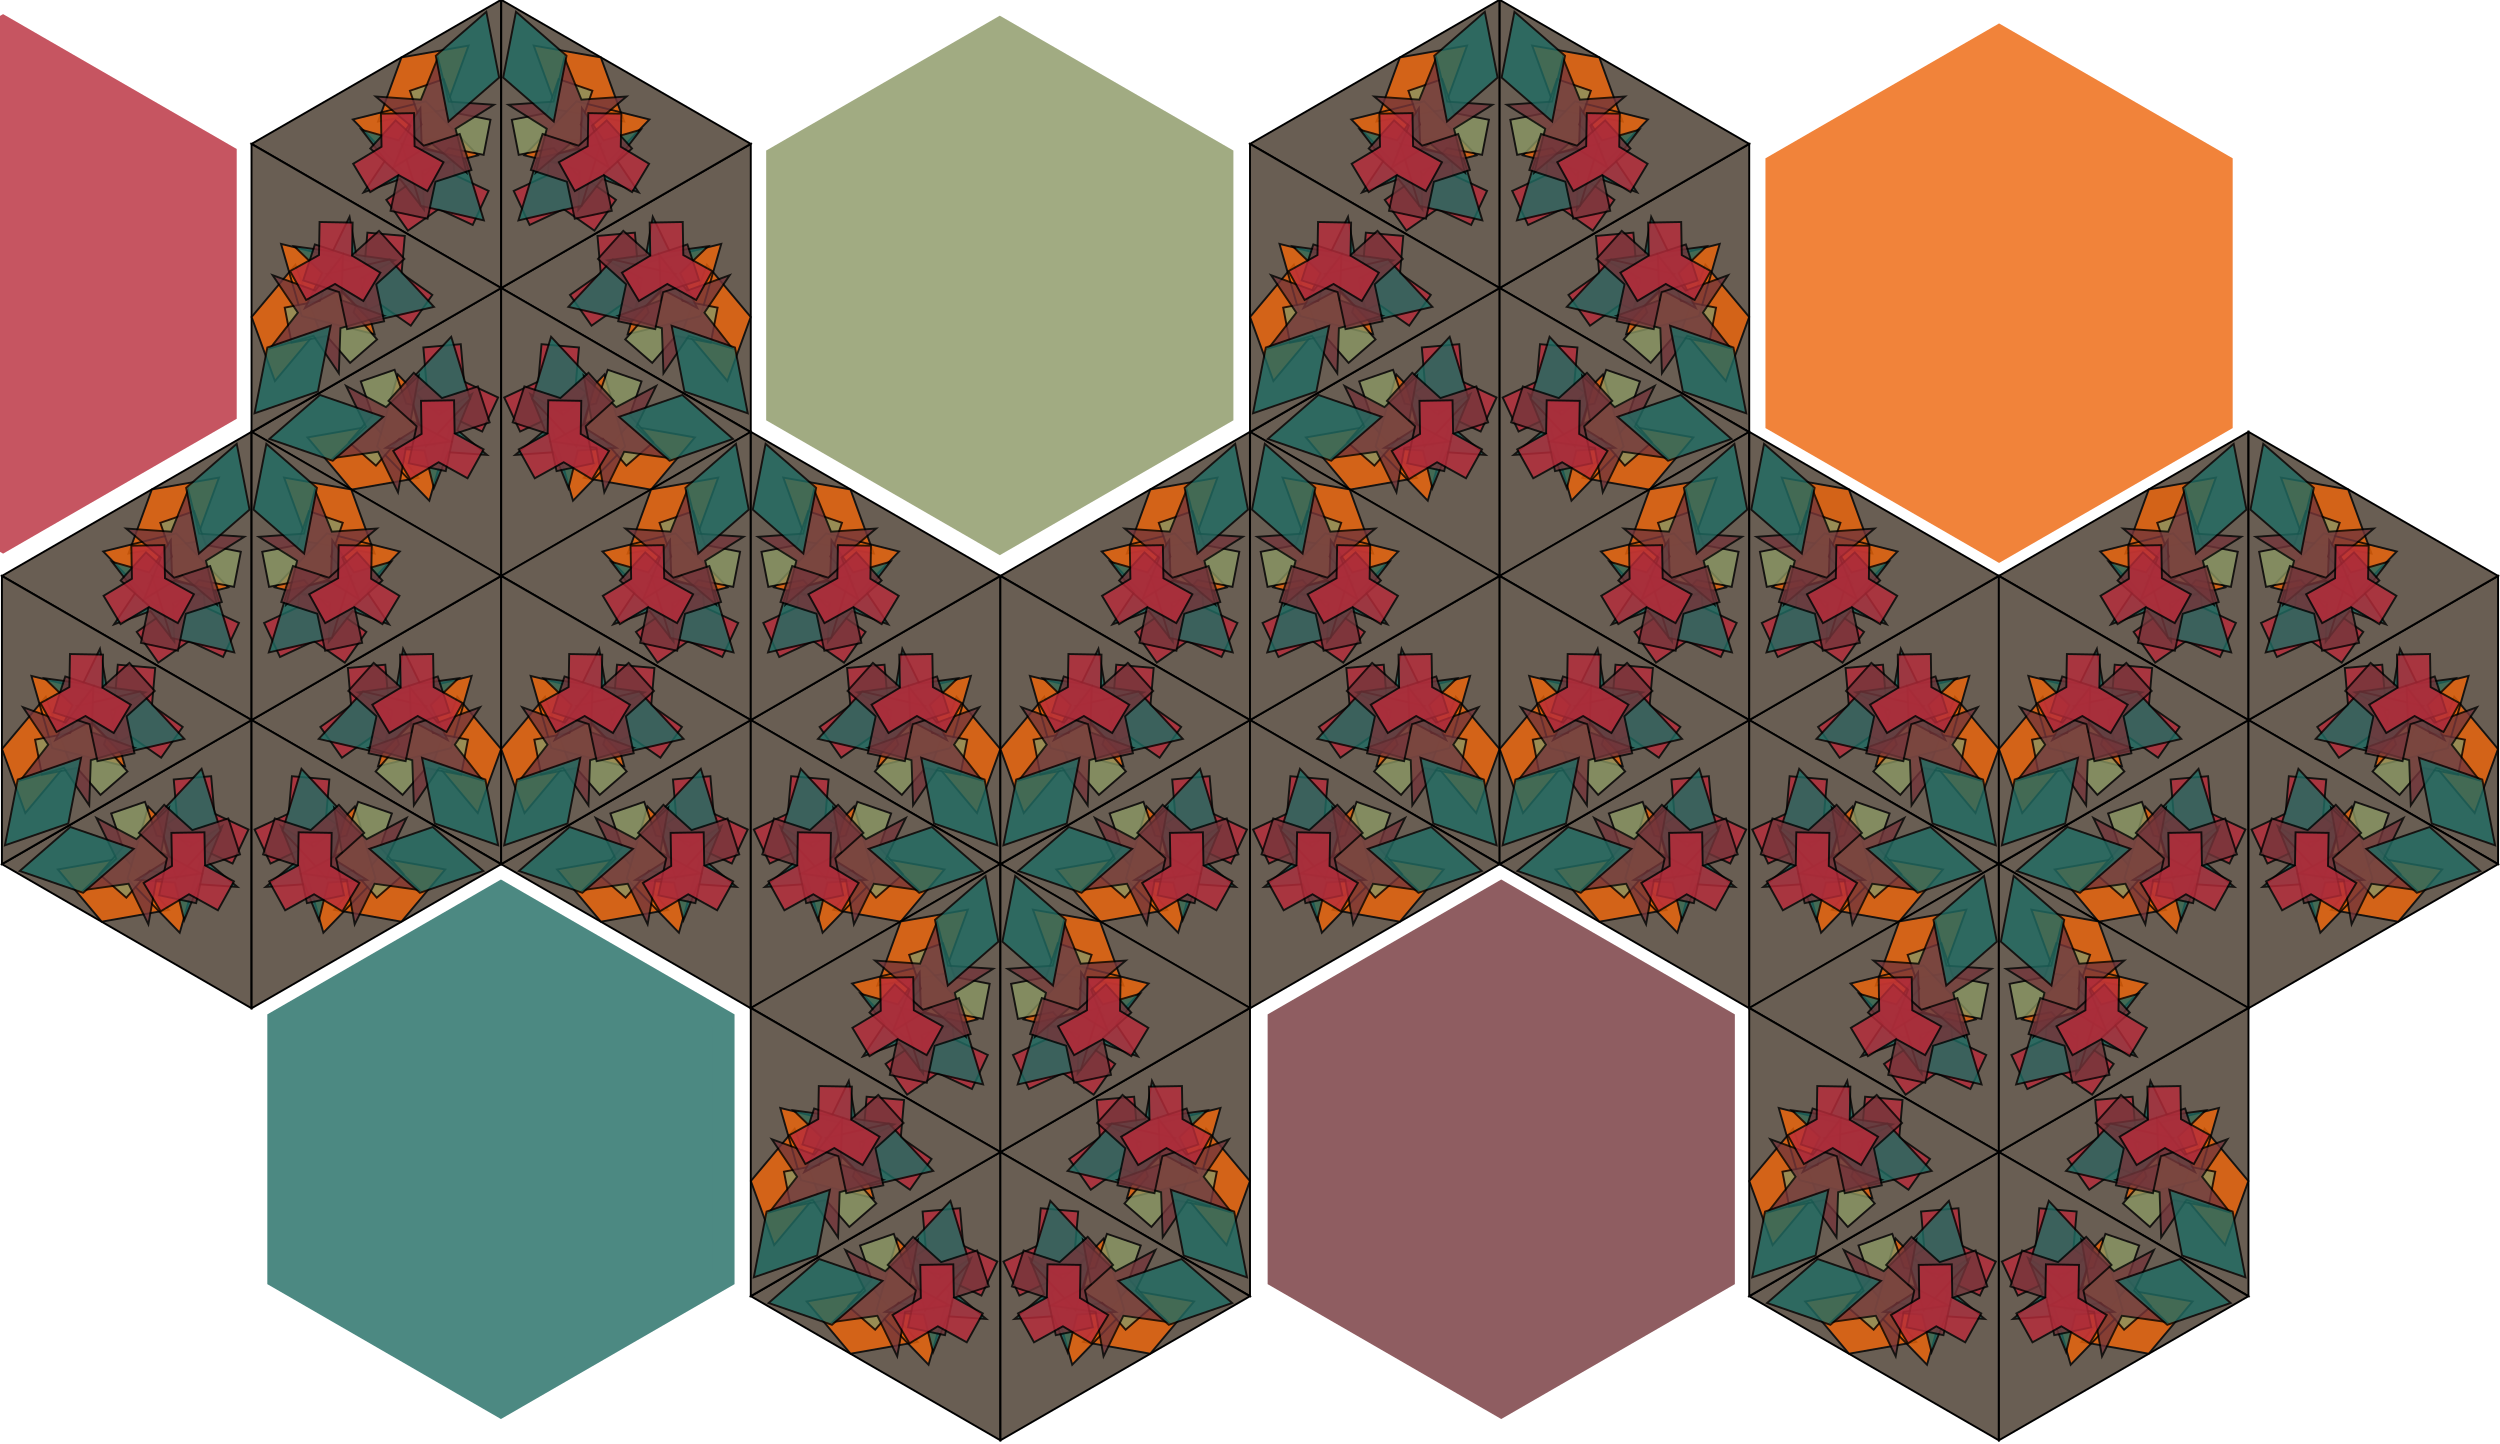
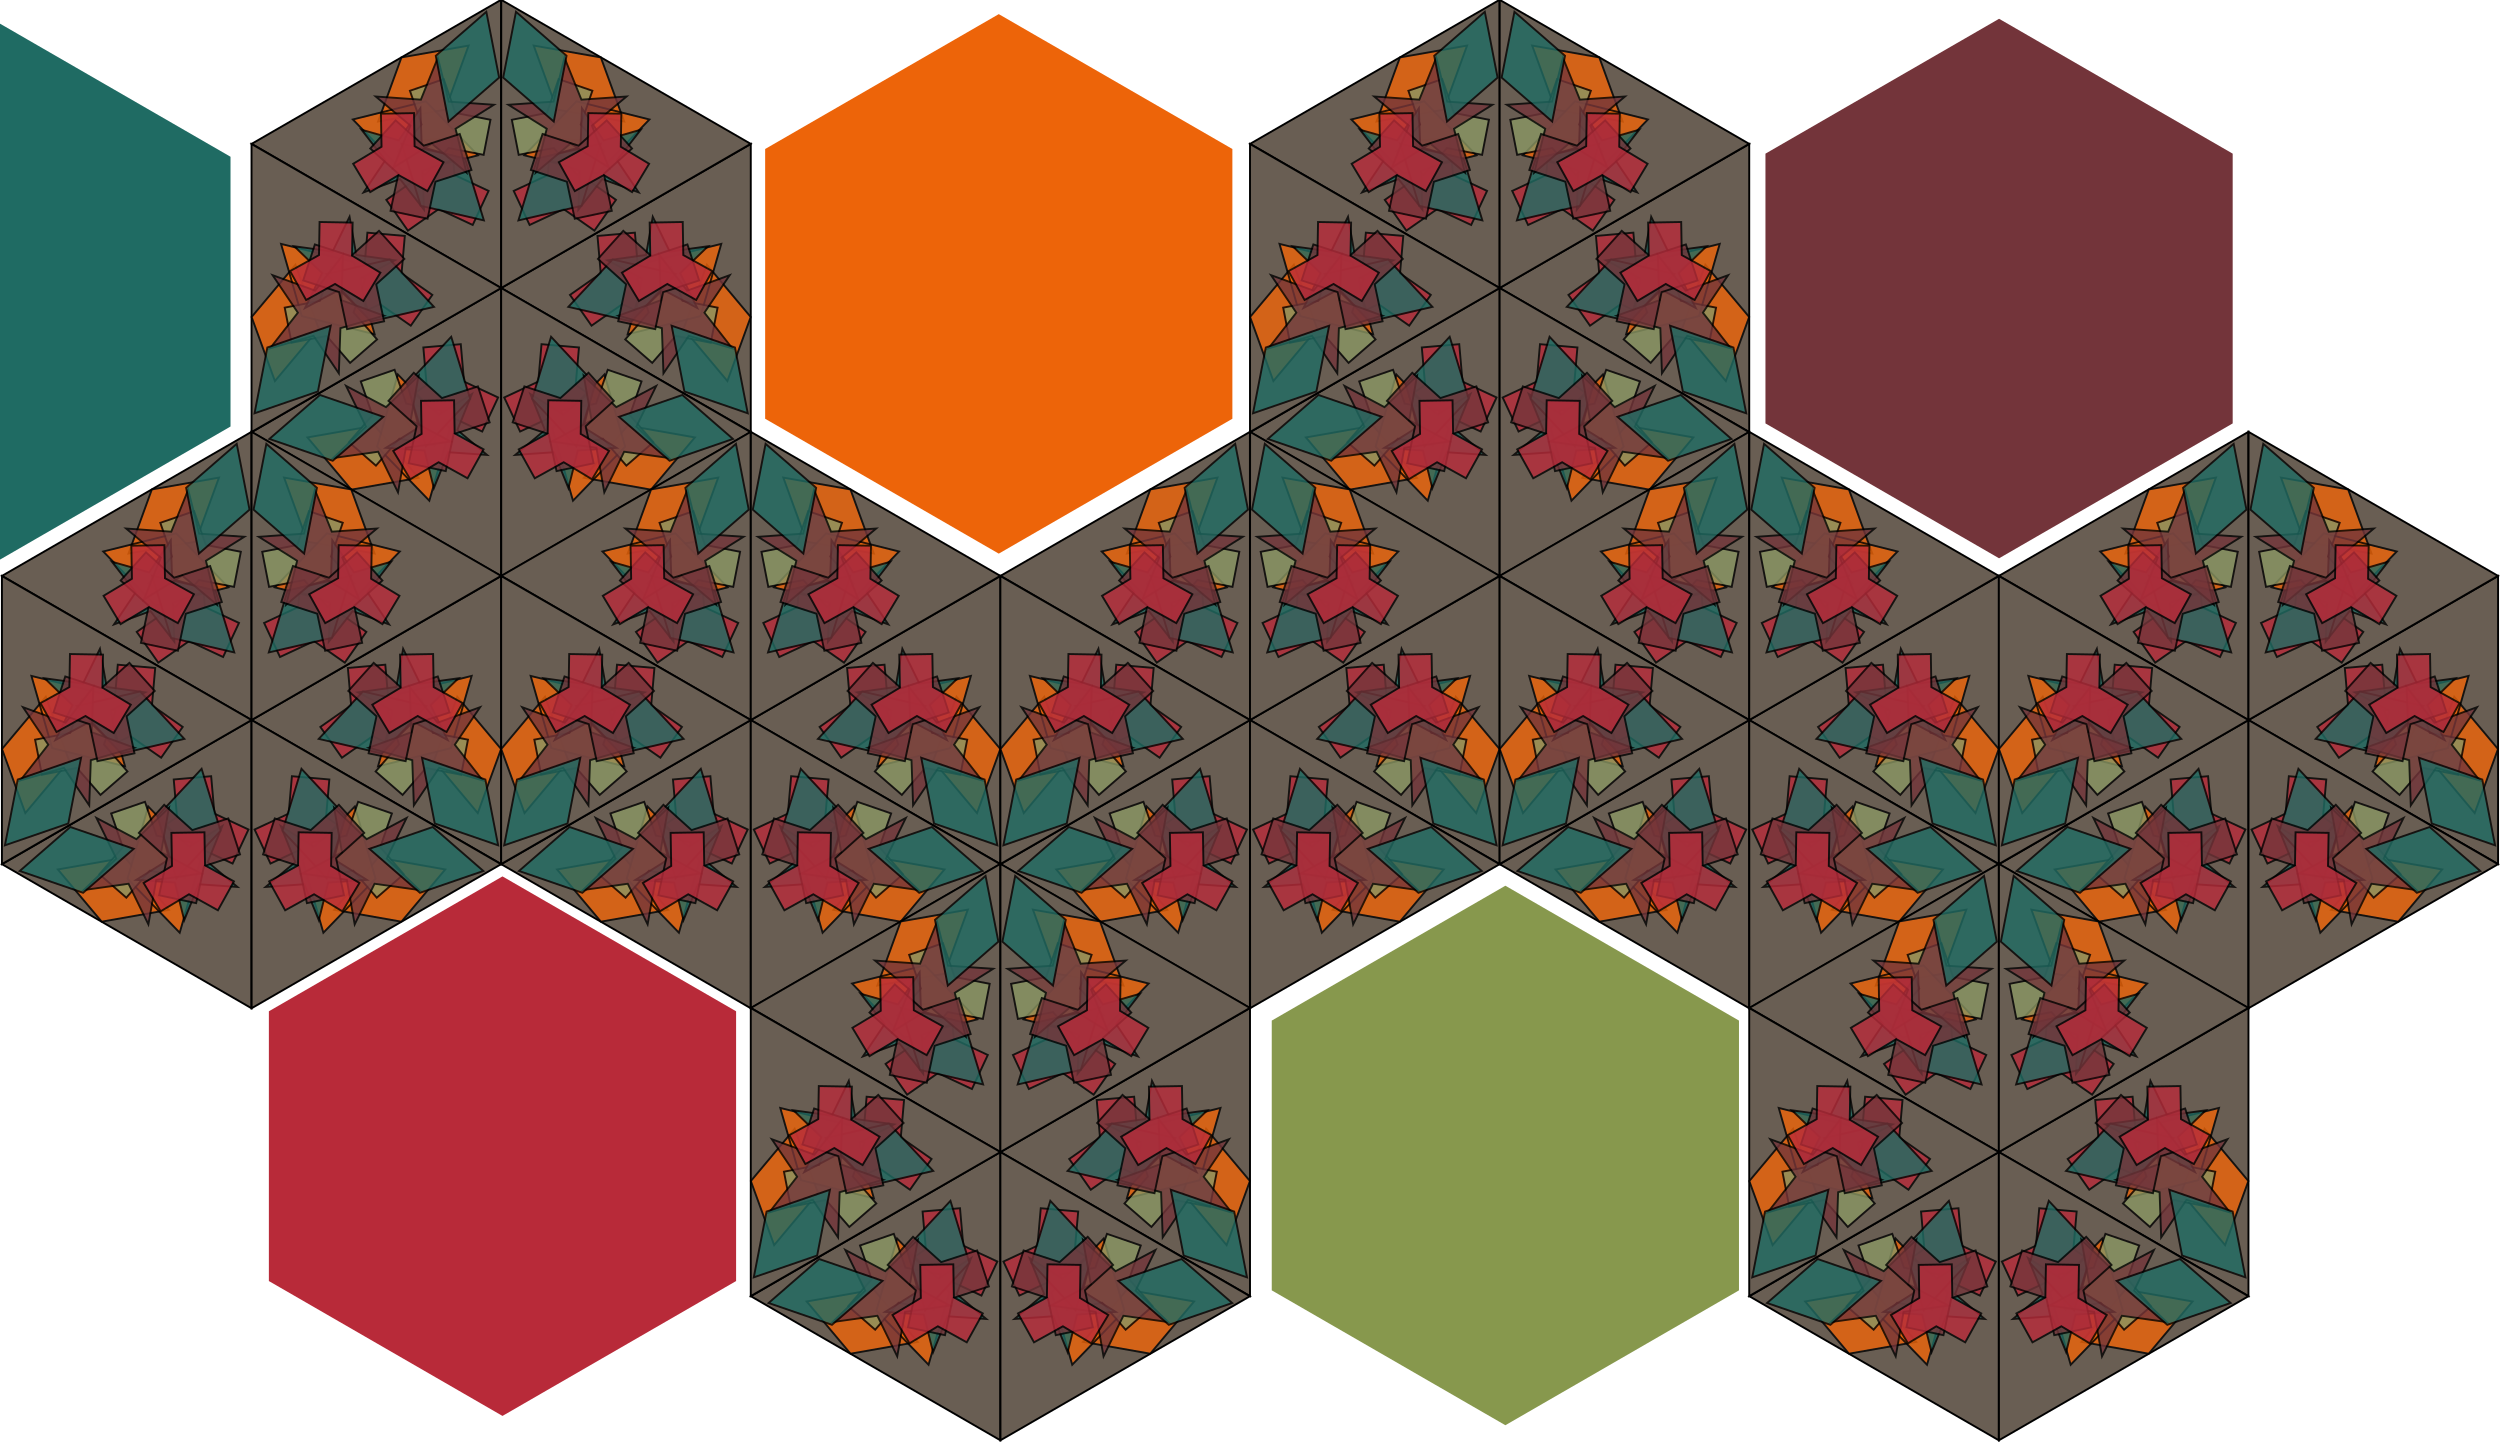
<svg xmlns="http://www.w3.org/2000/svg" xmlns:xlink="http://www.w3.org/1999/xlink" width="1302" height="752" id="svg2" version="1.1">
  <defs id="defs4">
    <g id="grouped-triangle">
      <polygon id="background-triangle" fill="#695e53" stroke="black" stroke-width="1" points="75,0                      0,130                      150,130" />
      <path class="symbol" d="M0,-32.744L18.904,0L0,32.744L-18.904,0Z" fill="#73343A" stroke="black" stroke-width="1" opacity="0" transform="translate(9.033609,123.1808) rotate(162)" id="path8" />
      <path class="symbol" d="M9.651,5.572L9.651,24.874L-9.651,24.874L-9.651,5.572L-26.367,-4.079L-16.716,-20.795L0,-11.144L16.716,-20.795L26.367,-4.079Z" fill="#1F6B63" stroke="black" stroke-width="1" opacity="0" transform="translate(51.22499,111.6522) rotate(85)" id="path10" />
      <path class="symbol" d="M0,-34.174L7.673,-10.56L32.501,-10.56L12.414,4.034L20.087,27.647L2.6645352591003757e-15,13.053L-20.087,27.647L-12.414,4.034L-32.501,-10.56L-7.673,-10.56Z" fill="#73343A" stroke="black" stroke-width="1" opacity="0" transform="translate(117.0901,108.1133) rotate(180)" id="path12" />
      <path class="symbol" d="M7.609,4.393L7.609,19.611L-7.609,19.611L-7.609,4.393L-20.788,-3.216L-13.179,-16.395L4.440892098500626e-16,-8.786L13.179,-16.395L20.788,-3.216Z" fill="#8A9663" stroke="black" stroke-width="1" opacity="0" transform="translate(126.5658,127.0187) rotate(122)" id="path14" />
      <path class="symbol" d="M9.666,5.581L9.666,24.913L-9.666,24.913L-9.666,5.581L-26.408,-4.085L-16.742,-20.827L0,-11.161L16.742,-20.827L26.408,-4.085Z" fill="#B82A39" stroke="black" stroke-width="1" opacity="0" transform="translate(31.29678,122.9653) rotate(127)" id="path16" />
      <path class="symbol" d="M0,-26.528L5.956,-8.198L25.23,-8.198L9.637,3.131L15.593,21.462L8.881784197001252e-16,10.133L-15.593,21.462L-9.637,3.131L-25.23,-8.198L-5.956,-8.198Z" fill="#ed6409" stroke="black" stroke-width="1" opacity="0" transform="translate(21.04025,95.35973) rotate(243)" id="path18" />
      <path class="symbol" d="M0,-30.752L17.755,0L0,30.752L-17.755,0Z" fill="#ed6409" stroke="black" stroke-width="1" opacity="0.8" transform="translate(56.83358,112.4843) rotate(80)" id="path20" />
      <path class="symbol" d="M0,-27.998L6.286,-8.652L26.628,-8.652L10.171,3.305L16.457,22.651L1.7763568394002505e-15,10.694L-16.457,22.651L-10.171,3.305L-26.628,-8.652L-6.286,-8.652Z" fill="#8A9663" stroke="black" stroke-width="1" opacity="0" transform="translate(7.087959,124.8538) rotate(138)" id="path22" />
      <path class="symbol" d="M-15.524,-15.524h31.048v31.048h-31.048Z" fill="#1F6B63" stroke="black" stroke-width="1" opacity="0" transform="translate(38.23881,108.6523) rotate(326)" id="path24" />
      <path class="symbol" d="M10.003,5.775L10.003,25.781L-10.003,25.781L-10.003,5.775L-27.328,-4.228L-17.326,-21.553L0,-11.55L17.326,-21.553L27.328,-4.228Z" fill="#73343A" stroke="black" stroke-width="1" opacity="0" transform="translate(51.02129,89.39236) rotate(109)" id="path26" />
      <path class="symbol" d="M0,-31.464L27.248,15.732L-27.248,15.732Z" fill="#73343A" stroke="black" stroke-width="1" opacity="0" transform="translate(15.95652,125.655) rotate(107)" id="path28" />
      <path class="symbol" d="M0,-33.262L7.468,-10.279L31.634,-10.279L12.083,3.926L19.551,26.91L1.7763568394002505e-15,12.705L-19.551,26.91L-12.083,3.926L-31.634,-10.279L-7.468,-10.279Z" fill="#ed6409" stroke="black" stroke-width="1" opacity="0" transform="translate(125.6759,109.5027) rotate(108)" id="path30" />
      <path class="symbol" d="M-17.457,-17.457h34.914v34.914h-34.914Z" fill="#8A9663" stroke="black" stroke-width="1" opacity="0" transform="translate(3.631285,128.7673) rotate(185)" id="path32" />
      <path class="symbol" d="M-16.148,-16.148h32.296v32.296h-32.296Z" fill="#B82A39" stroke="black" stroke-width="1" opacity="0" transform="translate(111.2218,124.4427) rotate(225)" id="path34" />
      <path class="symbol" d="M9.782,5.648L9.782,25.212L-9.782,25.212L-9.782,5.648L-26.725,-4.134L-16.943,-21.077L0,-11.295L16.943,-21.077L26.725,-4.134Z" fill="#B82A39" stroke="black" stroke-width="1" opacity="0.8" transform="translate(77.86025,62.1105) rotate(25)" id="path36" />
      <path class="symbol" d="M0,-33.887L19.565,0L0,33.887L-19.565,0Z" fill="#ed6409" stroke="black" stroke-width="1" opacity="0.8" transform="translate(74.44569,90.25781) rotate(136)" id="path38" />
      <path class="symbol" d="M9.039,5.219L9.039,23.297L-9.039,23.297L-9.039,5.219L-24.695,-3.82L-15.656,-19.477L0,-10.438L15.656,-19.477L24.695,-3.82Z" fill="#73343A" stroke="black" stroke-width="1" opacity="0" transform="translate(63.54553,110.1207) rotate(321)" id="path40" />
      <path class="symbol" d="M0,-32.849L18.965,0L0,32.849L-18.965,0Z" fill="#8A9663" stroke="black" stroke-width="1" opacity="0" transform="translate(105.0278,93.12942) rotate(39)" id="path42" />
      <path class="symbol" d="M0,-29.779L25.79,14.89L-25.79,14.89Z" fill="#ed6409" stroke="black" stroke-width="1" opacity="0" transform="translate(60.00917,114.3275) rotate(84)" id="path44" />
      <path class="symbol" d="M0,-29.456L6.613,-9.102L28.014,-9.102L10.7,3.477L17.314,23.83L2.6645352591003757e-15,11.251L-17.314,23.83L-10.7,3.477L-28.014,-9.102L-6.613,-9.102Z" fill="#ed6409" stroke="black" stroke-width="1" opacity="0" transform="translate(89.60817,58.47039) rotate(192)" id="path46" />
      <path class="symbol" d="M9.933,5.735L9.933,25.602L-9.933,25.602L-9.933,5.735L-27.139,-4.198L-17.205,-21.404L8.881784197001252e-16,-11.47L17.205,-21.404L27.139,-4.198Z" fill="#1F6B63" stroke="black" stroke-width="1" opacity="0" transform="translate(83.55587,64.01493) rotate(42)" id="path48" />
      <path class="symbol" d="M-18.601,-18.601h37.202v37.202h-37.202Z" fill="#1F6B63" stroke="black" stroke-width="1" opacity="0" transform="translate(8.512028,116.0243) rotate(142)" id="path50" />
      <path class="symbol" d="M0,-31.378L27.174,15.689L-27.174,15.689Z" fill="#8A9663" stroke="black" stroke-width="1" opacity="0" transform="translate(113.6738,122.9756) rotate(325)" id="path52" />
      <path class="symbol" d="M8.405,4.852L8.405,21.662L-8.405,21.662L-8.405,4.852L-22.962,-3.552L-14.557,-18.109L0,-9.705L14.557,-18.109L22.962,-3.552Z" fill="#B82A39" stroke="black" stroke-width="1" opacity="0" transform="translate(48.75972,78.59015) rotate(40)" id="path54" />
      <path class="symbol" d="M0,-31.032L6.967,-9.589L29.513,-9.589L11.273,3.663L18.24,25.105L1.7763568394002505e-15,11.853L-18.24,25.105L-11.273,3.663L-29.513,-9.589L-6.967,-9.589Z" fill="#B82A39" stroke="black" stroke-width="1" opacity="0" transform="translate(98.4953,65.31671) rotate(80)" id="path56" />
      <path class="symbol" d="M9.242,5.336L9.242,23.821L-9.242,23.821L-9.242,5.336L-25.251,-3.906L-16.008,-19.914L0,-10.672L16.008,-19.914L25.251,-3.906Z" fill="#B82A39" stroke="black" stroke-width="1" opacity="0" transform="translate(9.142179,117.7232) rotate(251)" id="path58" />
      <path class="symbol" d="M0,-28.55L6.41,-8.822L27.153,-8.822L10.371,3.37L16.781,23.097L1.7763568394002505e-15,10.905L-16.781,23.097L-10.371,3.37L-27.153,-8.822L-6.41,-8.822Z" fill="#8A9663" stroke="black" stroke-width="1" opacity="0" transform="translate(66.03437,50.22831) rotate(214)" id="path60" />
      <path class="symbol" d="M9.309,5.375L9.309,23.993L-9.309,23.993L-9.309,5.375L-25.433,-3.934L-16.124,-20.058L8.881784197001252e-16,-10.749L16.124,-20.058L25.433,-3.934Z" fill="#8A9663" stroke="black" stroke-width="1" opacity="0.8" transform="translate(60.22046,87.39131) rotate(131)" id="path62" />
      <path class="symbol" d="M0,-30.989L6.957,-9.576L29.472,-9.576L11.257,3.658L18.215,25.07L1.7763568394002505e-15,11.837L-18.215,25.07L-11.257,3.658L-29.472,-9.576L-6.957,-9.576Z" fill="#73343A" stroke="black" stroke-width="1" opacity="0" transform="translate(48.18044,83.24737) rotate(70)" id="path64" />
      <path class="symbol" d="M0,-27.775L6.236,-8.583L26.415,-8.583L10.09,3.278L16.326,22.47L2.6645352591003757e-15,10.609L-16.326,22.47L-10.09,3.278L-26.415,-8.583L-6.236,-8.583Z" fill="#1F6B63" stroke="black" stroke-width="1" opacity="0.8" transform="translate(84.5919,82.81831) rotate(226)" id="path66" />
      <path class="symbol" d="M0,-34.733L20.053,0L0,34.733L-20.053,0Z" fill="#ed6409" stroke="black" stroke-width="1" opacity="0" transform="translate(94.34749,67.12676) rotate(243)" id="path68" />
      <path class="symbol" d="M0,-31.647L27.407,15.823L-27.407,15.823Z" fill="#8A9663" stroke="black" stroke-width="1" opacity="0" transform="translate(97.30065,97.33923) rotate(179)" id="path70" />
      <path class="symbol" d="M0,-23.428L20.289,11.714L-20.289,11.714Z" fill="#B82A39" stroke="black" stroke-width="1" opacity="0" transform="translate(12.66921,111.2094) rotate(195)" id="path72" />
      <path class="symbol" d="M0,-29.236L16.88,0L0,29.236L-16.88,0Z" fill="#1F6B63" stroke="black" stroke-width="1" opacity="0.8" transform="translate(73.72964,62.96074) rotate(343)" id="path74" />
      <path class="symbol" d="M-18.351,-18.351h36.701v36.701h-36.701Z" fill="#8A9663" stroke="black" stroke-width="1" opacity="0" transform="translate(39.01989,125.5027) rotate(202)" id="path76" />
      <path class="symbol" d="M10.079,5.819L10.079,25.977L-10.079,25.977L-10.079,5.819L-27.536,-4.26L-17.457,-21.717L0,-11.638L17.457,-21.717L27.536,-4.26Z" fill="#1F6B63" stroke="black" stroke-width="1" opacity="0" transform="translate(5.466294,123.1403) rotate(111)" id="path78" />
      <path class="symbol" d="M7.444,4.298L7.444,19.187L-7.444,19.187L-7.444,4.298L-20.338,-3.146L-12.894,-16.04L0,-8.596L12.894,-16.04L20.338,-3.146Z" fill="#ed6409" stroke="black" stroke-width="1" opacity="0" transform="translate(32.23789,115.139) rotate(248)" id="path80" />
      <path class="symbol" d="M0,-32.968L19.034,0L0,32.968L-19.034,0Z" fill="#8A9663" stroke="black" stroke-width="1" opacity="0" transform="translate(38.65361,112.5017) rotate(156)" id="path82" />
      <path class="symbol" d="M0,-25.005L14.437,0L0,25.005L-14.437,0Z" fill="#73343A" stroke="black" stroke-width="1" opacity="0" transform="translate(31.14215,120.7749) rotate(13)" id="path84" />
      <path class="symbol" d="M0,-27.911L24.172,13.956L-24.172,13.956Z" fill="#73343A" stroke="black" stroke-width="1" opacity="0" transform="translate(81.11294,48.85763) rotate(296)" id="path86" />
      <path class="symbol" d="M-18.466,-18.466h36.932v36.932h-36.932Z" fill="#B82A39" stroke="black" stroke-width="1" opacity="0" transform="translate(30.87677,88.5855) rotate(296)" id="path88" />
      <path class="symbol" d="M0,-32.422L7.279,-10.019L30.835,-10.019L11.778,3.827L19.057,26.23L2.6645352591003757e-15,12.384L-19.057,26.23L-11.778,3.827L-30.835,-10.019L-7.279,-10.019Z" fill="#73343A" stroke="black" stroke-width="1" opacity="0.8" transform="translate(61.72252,93.47392) rotate(214)" id="path90" />
      <path class="symbol" d="M-16.741,-16.741h33.481v33.481h-33.481Z" fill="#8A9663" stroke="black" stroke-width="1" opacity="0" transform="translate(116.368,89.03529) rotate(302)" id="path92" />
      <path class="symbol" d="M0,-30.558L26.464,15.279L-26.464,15.279Z" fill="#ed6409" stroke="black" stroke-width="1" opacity="0" transform="translate(17.13565,129.7806) rotate(164)" id="path94" />
      <path class="symbol" d="M8.848,5.108L8.848,22.804L-8.848,22.804L-8.848,5.108L-24.173,-3.74L-15.325,-19.064L0,-10.217L15.325,-19.064L24.173,-3.74Z" fill="#73343A" stroke="black" stroke-width="1" opacity="0" transform="translate(36.19539,123.5491) rotate(221)" id="path96" />
      <path class="symbol" d="M-16.978,-16.978h33.956v33.956h-33.956Z" fill="#B82A39" stroke="black" stroke-width="1" opacity="0" transform="translate(34.56347,119.5228) rotate(178)" id="path98" />
      <path class="symbol" d="M0,-27.195L15.701,0L0,27.195L-15.701,0Z" fill="#B82A39" stroke="black" stroke-width="1" opacity="0" transform="translate(50.40231,47.19084) rotate(235)" id="path100" />
      <path class="symbol" d="M0,-30.184L17.427,0L0,30.184L-17.427,0Z" fill="#8A9663" stroke="black" stroke-width="1" opacity="0" transform="translate(59.13103,57.86048) rotate(228)" id="path102" />
      <path class="symbol" d="M0,-27.354L23.689,13.677L-23.689,13.677Z" fill="#ed6409" stroke="black" stroke-width="1" opacity="0" transform="translate(40.81505,80.28939) rotate(98)" id="path104" />
      <path class="symbol" d="M-14.422,-14.422h28.844v28.844h-28.844Z" fill="#1F6B63" stroke="black" stroke-width="1" opacity="0" transform="translate(33.07281,129.4904) rotate(187)" id="path106" />
      <path class="symbol" d="M9.856,5.69L9.856,25.403L-9.856,25.403L-9.856,5.69L-26.928,-4.166L-17.071,-21.237L8.881784197001252e-16,-11.381L17.071,-21.237L26.928,-4.166Z" fill="#73343A" stroke="black" stroke-width="1" opacity="0.8" transform="translate(80.47167,75.89101) rotate(222)" id="path108" />
      <path class="symbol" d="M7.517,4.34L7.517,19.375L-7.517,19.375L-7.517,4.34L-20.538,-3.177L-13.02,-16.198L4.440892098500626e-16,-8.68L13.02,-16.198L20.538,-3.177Z" fill="#ed6409" stroke="black" stroke-width="1" opacity="0" transform="translate(99.00535,44.50218) rotate(359)" id="path110" />
      <path class="symbol" d="M0,-30.227L17.451,0L0,30.227L-17.451,0Z" fill="#1F6B63" stroke="black" stroke-width="1" opacity="0.8" transform="translate(32.57012,108.6014) rotate(49)" id="path112" />
      <path class="symbol" d="M0,-28.967L25.086,14.483L-25.086,14.483Z" fill="#73343A" stroke="black" stroke-width="1" opacity="0" transform="translate(114.9173,83.58585) rotate(153)" id="path114" />
      <path class="symbol" d="M8.61,4.971L8.61,22.191L-8.61,22.191L-8.61,4.971L-23.523,-3.639L-14.913,-18.552L0,-9.942L14.913,-18.552L23.523,-3.639Z" fill="#B82A39" stroke="black" stroke-width="1" opacity="0.8" transform="translate(87.04419,86.34385) rotate(269)" id="path116" />
    </g>
    <g id="unrotated-hexagon">
      <g id="half-hexagon-1">
        <use xlink:href="#grouped-triangle" transform="translate(-75)" id="use120" />
        <use xlink:href="#grouped-triangle" transform="rotate(120) translate(-75)" id="use122" />
        <use xlink:href="#grouped-triangle" transform="rotate(240) translate(-75)" id="use124" />
      </g>
      <g id="half-hexagon-2">
        <use xlink:href="#half-hexagon-1" transform="rotate(60) scale(-1,1)" id="use127" />
      </g>
    </g>
    <g id="hexagon">
      <use xlink:href="#unrotated-hexagon" transform="rotate(30)" id="use130" />
    </g>
  </defs>
  <g id="kaleidoscope">
    <use xlink:href="#hexagon" transform="translate(261, 150)" id="use133" />
    <use xlink:href="#hexagon" transform="translate(781, 150)" id="use135" />
    <use xlink:href="#hexagon" transform="translate(131, 375)" id="use137" />
    <use xlink:href="#hexagon" transform="translate(391, 375)" id="use139" />
    <use xlink:href="#hexagon" transform="translate(651, 375)" id="use141" />
    <use xlink:href="#hexagon" transform="translate(911, 375)" id="use143" />
    <use xlink:href="#hexagon" transform="translate(1171, 375)" id="use145" />
    <use xlink:href="#hexagon" transform="translate(1041, 600)" id="use147" />
    <use xlink:href="#hexagon" transform="translate(521, 600)" id="use149" />
-     <path style="opacity:0.8;fill:#8a9663;fill-opacity:1;stroke:#8a9663;stroke-width:10;stroke-miterlimit:4;stroke-dasharray:none;stroke-dashoffset:0;stroke-opacity:1" id="path4208-6-3" d="m -234.113,-34.941 -118.158,-6e-6 -59.079,-102.328 59.079,-102.328 118.158,0 59.079,102.328 z" transform="matrix(0.9817295,-0.5668018,-0.5668018,-0.9817295,730.7182,-152.2893)" />
-     <path style="opacity:0.8;fill:#1f6b63;fill-opacity:1;stroke:#1f6b63;stroke-width:10;stroke-miterlimit:4;stroke-dasharray:none;stroke-dashoffset:0;stroke-opacity:1" id="path4208-6-3-5" d="m -234.113,-34.941 -118.158,-6e-6 -59.079,-102.328 59.079,-102.328 118.158,0 59.079,102.328 z" transform="matrix(0.9817295,-0.5668018,-0.5668018,-0.9817295,470.9157,297.5953)" />
-     <path style="opacity:0.8;fill:#73343a;fill-opacity:1;stroke:#73343a;stroke-width:10;stroke-miterlimit:4;stroke-dasharray:none;stroke-dashoffset:0;stroke-opacity:1" id="path4208-6-3-6" d="m -234.113,-34.941 -118.158,-6e-6 -59.079,-102.328 59.079,-102.328 118.158,0 59.079,102.328 z" transform="matrix(0.9817295,-0.5668018,-0.5668018,-0.9817295,991.8772,297.5953)" />
-     <path style="opacity:0.8;fill:#ed6409;fill-opacity:1;stroke:#ed6409;stroke-width:10;stroke-miterlimit:4;stroke-dasharray:none;stroke-dashoffset:0;stroke-opacity:1" id="path4208-6-3-2" d="m -234.113,-34.941 -118.158,-6e-6 -59.079,-102.328 59.079,-102.328 118.158,0 59.079,102.328 z" transform="matrix(0.9817295,-0.5668018,-0.5668018,-0.9817295,1251.147,-148.2509)" />
-     <path style="opacity:0.8;fill:#b82a39;fill-opacity:1;stroke:#b82a39;stroke-width:10;stroke-miterlimit:4;stroke-dasharray:none;stroke-dashoffset:0;stroke-opacity:1" id="path4208-6-3-5-9" d="m -234.113,-34.941 -118.158,-6e-6 -59.079,-102.328 59.079,-102.328 118.158,0 59.079,102.328 z" transform="matrix(0.9817295,-0.5668018,-0.5668018,-0.9817295,211.6465,-153.097)" />
+     <path style="opacity:1;fill:#87984d;fill-opacity:1;stroke:#87984d;stroke-width:10;stroke-miterlimit:4;stroke-dasharray:none;stroke-dashoffset:0;stroke-opacity:1" id="path4208-6-3" d="m -234.113,-34.941 -118.158,-6e-6 -59.079,-102.328 59.079,-102.328 118.158,0 59.079,102.328 z" transform="matrix(0.9817295,-0.5668018,-0.5668018,-0.9817295,994.0259,300.8261)" />
+     <path style="opacity:1;fill:#1f6b63;fill-opacity:1;stroke:#1f6b63;stroke-width:10;stroke-miterlimit:4;stroke-dasharray:none;stroke-dashoffset:0;stroke-opacity:1" id="path4208-6-3-5" d="m -234.113,-34.941 -118.158,-6e-6 -59.079,-102.328 59.079,-102.328 118.158,0 59.079,102.328 z" transform="matrix(0.9817295,-0.5668018,-0.5668018,-0.9817295,208.4157,-149.0585)" />
+     <path style="opacity:1;fill:#73343a;fill-opacity:1;stroke:#73343a;stroke-width:10;stroke-miterlimit:4;stroke-dasharray:none;stroke-dashoffset:0;stroke-opacity:1" id="path4208-6-3-6" d="m -234.113,-34.941 -118.158,-6e-6 -59.079,-102.328 59.079,-102.328 118.158,0 59.079,102.328 z" transform="matrix(0.9817295,-0.5668018,-0.5668018,-0.9817295,1251.147,-150.6739)" />
+     <path style="opacity:1;fill:#ed6409;fill-opacity:1;stroke:#ed6409;stroke-width:10;stroke-miterlimit:4;stroke-dasharray:none;stroke-dashoffset:0;stroke-opacity:1" id="path4208-6-3-2" d="m -234.113,-34.941 -118.158,-6e-6 -59.079,-102.328 59.079,-102.328 118.158,0 59.079,102.328 z" transform="matrix(0.9817295,-0.5668018,-0.5668018,-0.9817295,730.185,-153.097)" />
+     <path style="opacity:1;fill:#b82a39;fill-opacity:1;stroke:#b82a39;stroke-width:10;stroke-miterlimit:4;stroke-dasharray:none;stroke-dashoffset:0;stroke-opacity:1" id="path4208-6-3-5-9" d="m -234.113,-34.941 -118.158,-6e-6 -59.079,-102.328 59.079,-102.328 118.158,0 59.079,102.328 z" transform="matrix(0.9817295,-0.5668018,-0.5668018,-0.9817295,471.7234,295.9799)" />
    <path style="opacity:0.8;fill:#b82a39;fill-opacity:1;stroke:#b82a39;stroke-width:10;stroke-miterlimit:4;stroke-dasharray:none;stroke-dashoffset:0;stroke-opacity:1" id="path4208-6-3-5-9-1" d="m -234.113,-34.941 -118.158,-6e-6 -59.079,-102.328 59.079,-102.328 118.158,0 59.079,102.328 z" transform="matrix(1.43519,-0.8286073,-0.8286073,-1.43519,57.93467,818.1979)" />
  </g>
</svg>
